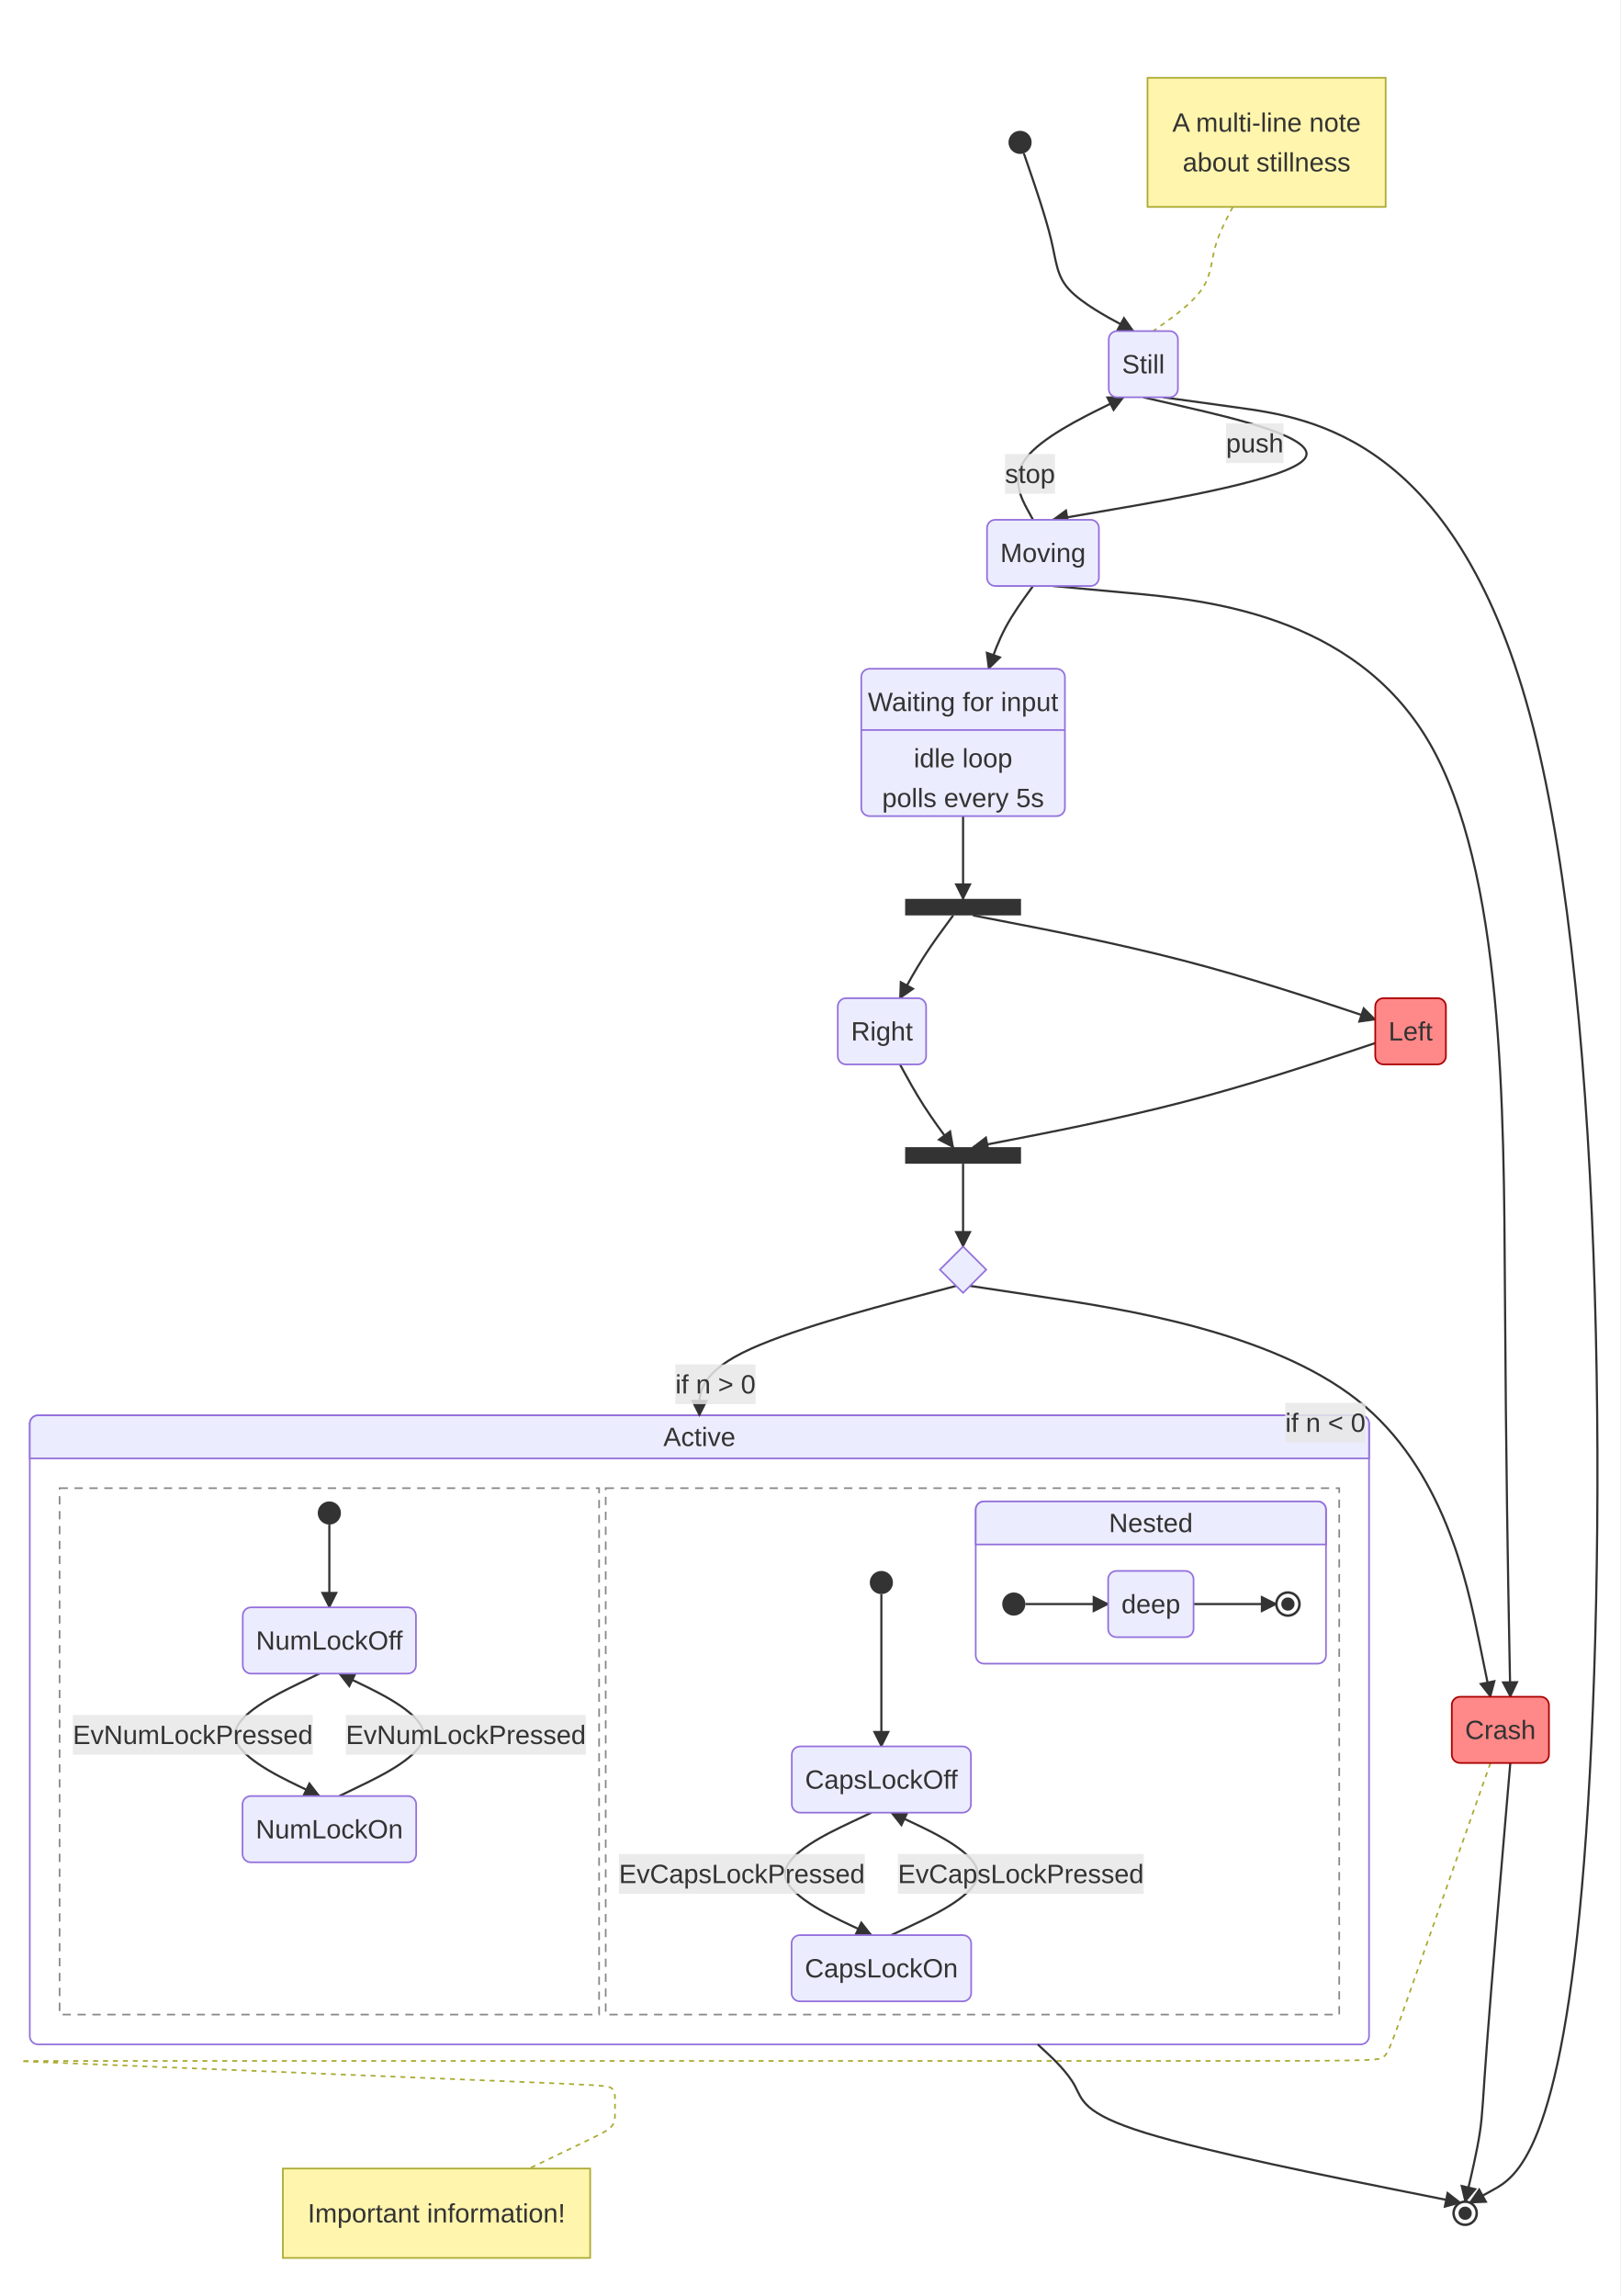
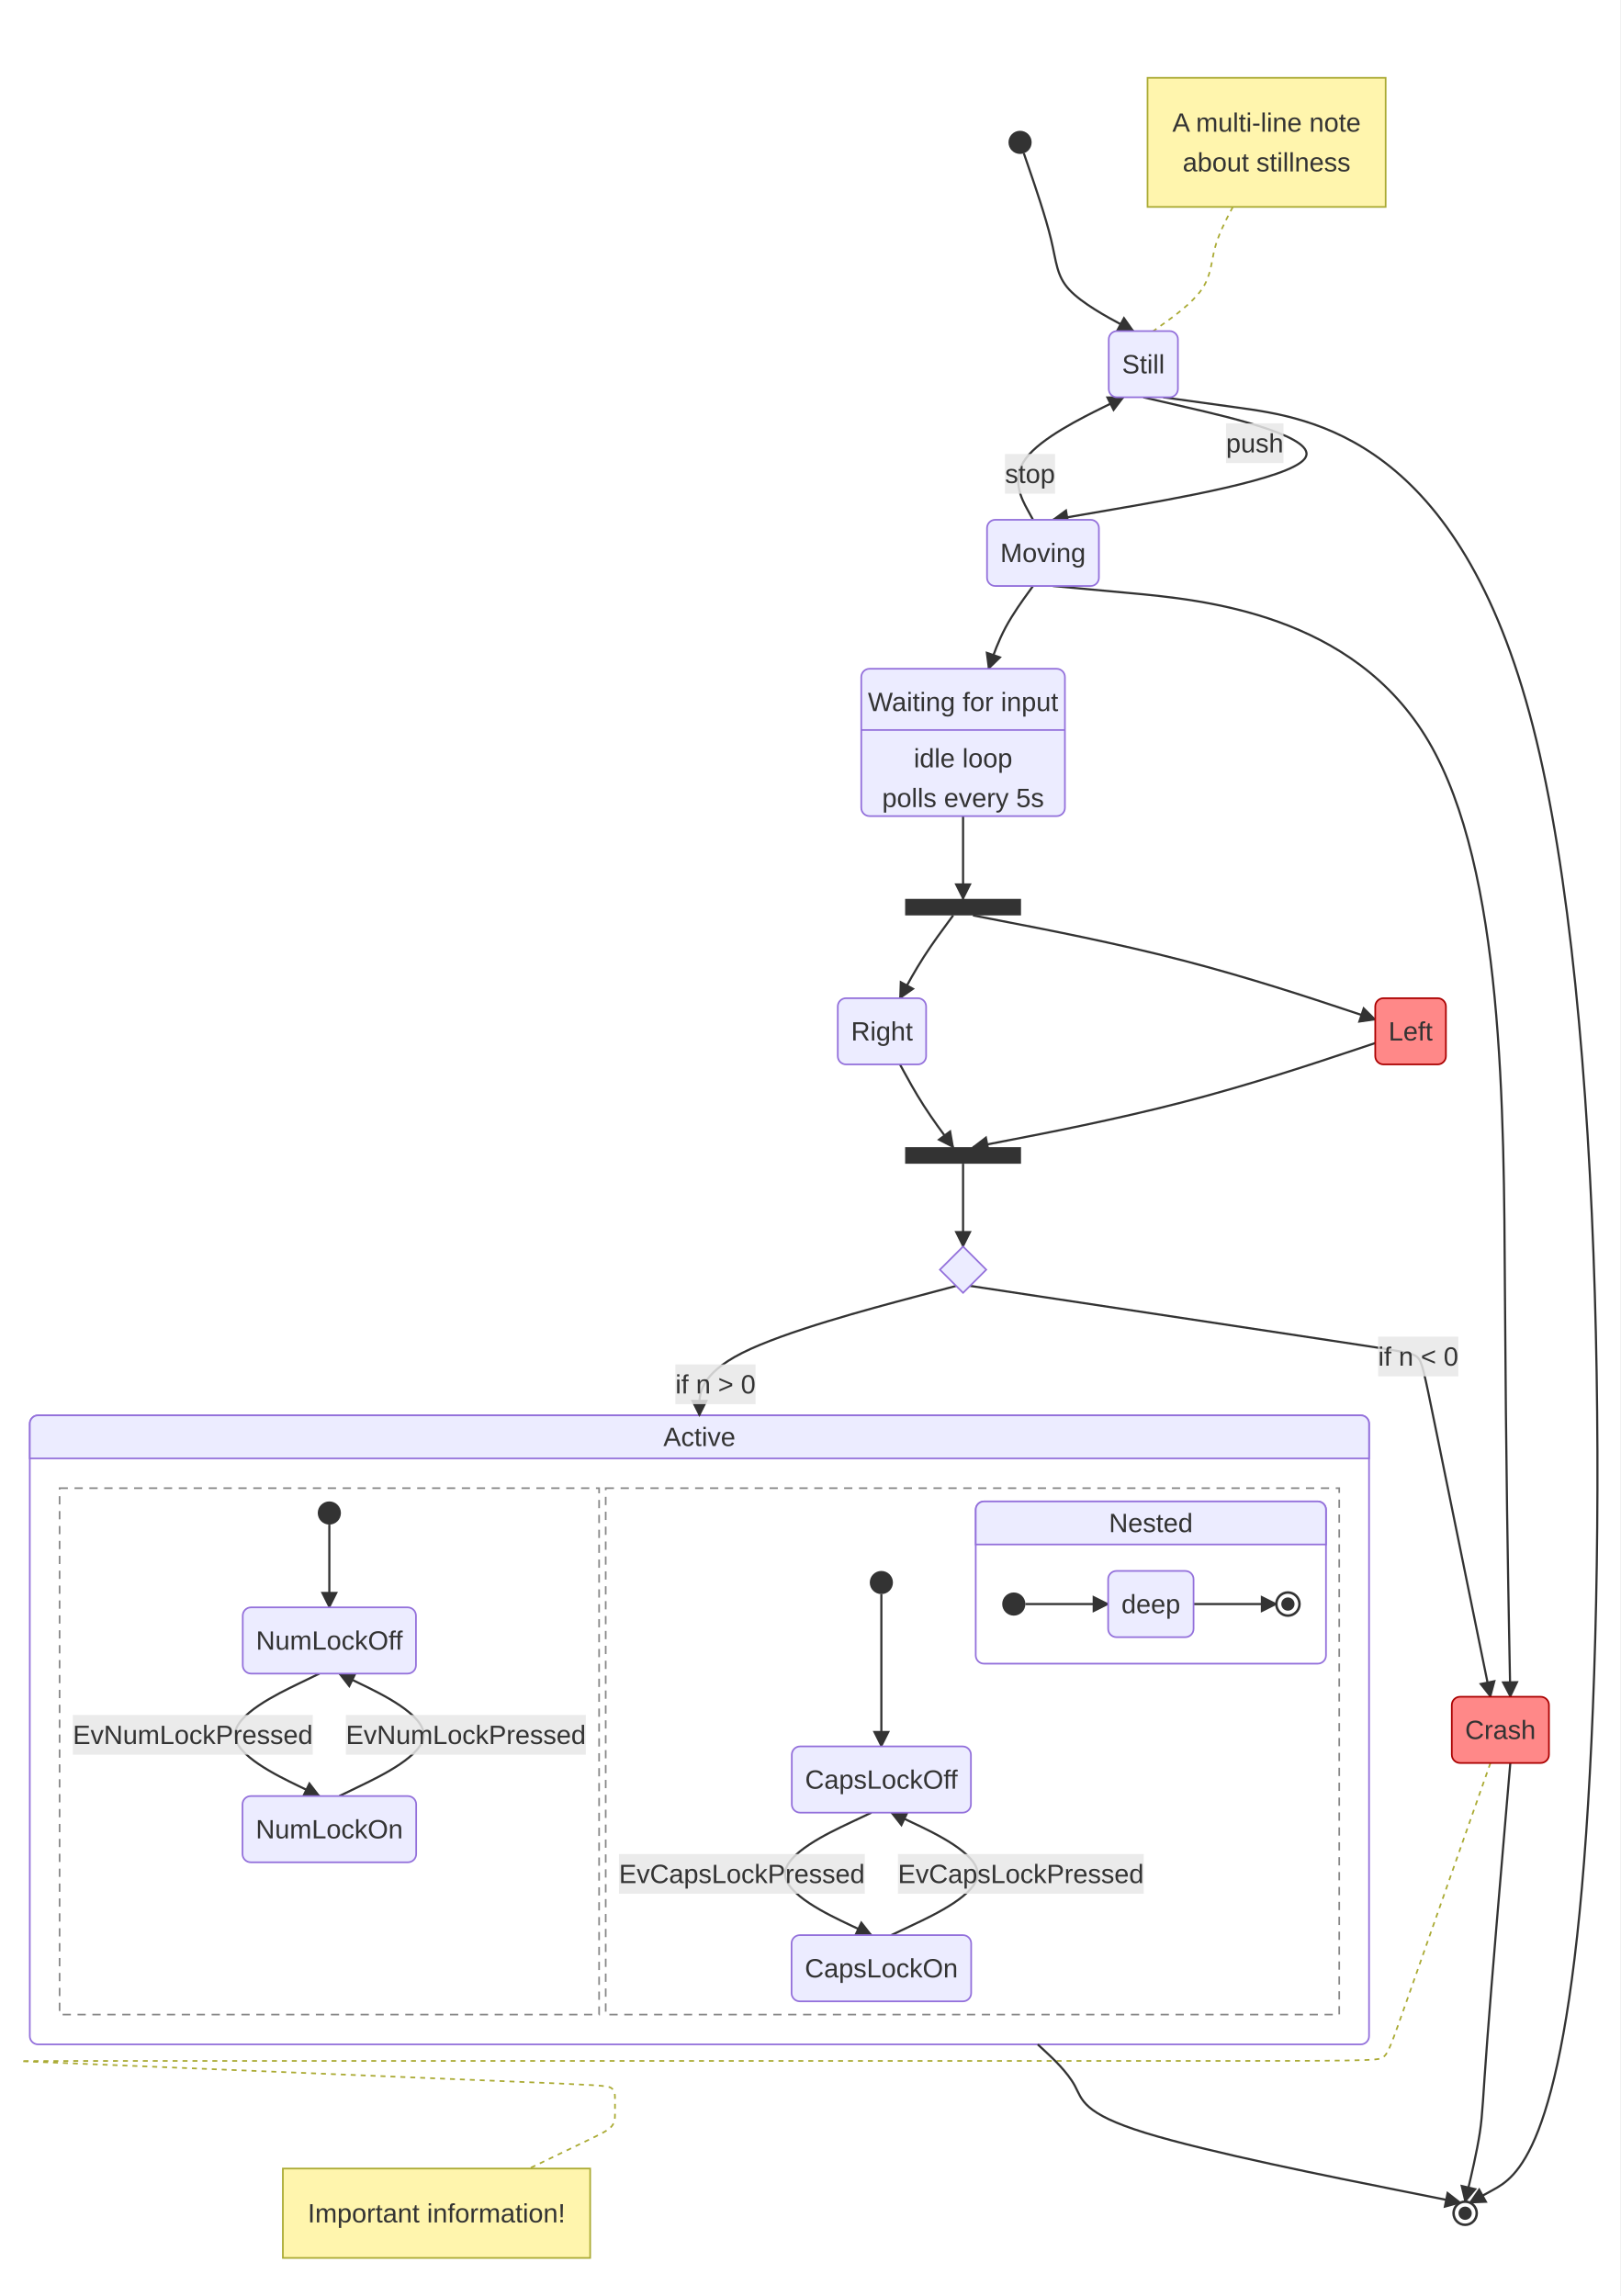
<svg xmlns="http://www.w3.org/2000/svg" id="mermaid" class="statediagram" width="978.7" height="1387" viewBox="-146.17 -22 978.7 1387" role="graphics-document document" aria-roledescription="statediagram">
  <style>#mermaid{font-family:"trebuchet ms",verdana,arial,sans-serif;font-size:16px;fill:#333;}#mermaid .st{fill:#ECECFF;stroke:#9370DB;stroke-width:1px;}#mermaid .bar,#mermaid .start{fill:#333;stroke:none;}#mermaid .endo{fill:#fff;stroke:#333;stroke-width:1.5px;}#mermaid .endi{fill:#333;}#mermaid .choice{fill:#ECECFF;stroke:#9370DB;stroke-width:1px;}#mermaid .comp{fill:#fff;stroke:#9370DB;stroke-width:1px;}#mermaid .comp-t{fill:#ECECFF;stroke:#9370DB;stroke-width:1px;}#mermaid .region{fill:none;stroke:#888;stroke-width:1px;stroke-dasharray:5,4;}#mermaid .div{stroke:#9370DB;stroke-width:1px;}#mermaid .tr{fill:none;stroke:#333;stroke-width:1.3px;}#mermaid .lbl{fill:#e8e8e8;opacity:0.85;}#mermaid .note{fill:#fff5ad;stroke:#aaaa33;stroke-width:1px;}#mermaid .note-l{stroke:#aaaa33;stroke-width:1px;stroke-dasharray:3,3;}</style>
  <rect x="-146.17" y="-22" width="978.7" height="1387" fill="white" />
  <defs>
    <marker id="st-arrow" viewBox="0 0 10 10" refX="9" refY="5" markerWidth="8" markerHeight="8" orient="auto">
      <path d="M0,0 L10,5 L0,10 z" fill="#333" />
    </marker>
  </defs>
  <rect class="comp" x="-128.17" y="833" width="809.02" height="380" rx="5" />
  <path class="comp-t" d="M-128.17,859 v-21 a5,5 0 0 1 5,-5 h799.02 a5,5 0 0 1 5,5 v21 z" />
  <text x="276.34" y="846" text-anchor="middle" dominant-baseline="central">Active</text>
  <rect class="region" x="-110.17" y="877" width="325.91" height="318" />
  <rect class="region" x="219.73" y="877" width="443.11" height="318" />
  <rect class="comp" x="443.25" y="885" width="211.59" height="98" rx="5" />
  <path class="comp-t" d="M443.25,911 v-21 a5,5 0 0 1 5,-5 h201.59 a5,5 0 0 1 5,5 v21 z" />
  <text x="549.05" y="898" text-anchor="middle" dominant-baseline="central">Nested</text>
  <path class="note-l" fill="none" d="M598.57,103L596.39,107.17C594.21,111.33 589.86,119.67 587.68,128C585.5,136.33 585.5,144.67 579.67,153C573.83,161.33 562.17,169.67 556.33,173.83L550.5,178" />
  <path class="note-l" fill="none" d="M754.19,1043L744.4,1070.8C734.62,1098.6 715.06,1154.2 704.5,1184.2C693.94,1214.2 692.39,1218.6 689.28,1220.8C686.18,1223 681.51,1223 545.67,1223C409.84,1223 142.83,1223 7,1223C-128.84,1223 -133.51,1223 -133.51,1223.1C-133.51,1223.19 -128.85,1223.38 -70.59,1225.79C-12.34,1228.19 99.5,1232.81 157.76,1235.21C216.01,1237.62 220.67,1237.81 223,1239.29C225.34,1240.78 225.34,1243.56 225.34,1246.33C225.34,1249.11 225.34,1251.89 225.34,1254.67C225.34,1257.44 225.34,1260.22 223.23,1262.62C221.13,1265.03 216.93,1267.05 208.29,1271.22C199.65,1275.39 186.58,1281.69 180.04,1284.85L173.5,1288" />
  <path class="tr" d="M472.31,70.62L475.6,80.18C478.89,89.75 485.46,108.87 488.75,122.6C492.04,136.33 492.04,144.67 499.78,153C507.53,161.33 523.01,169.67 530.76,173.83L538.5,178" marker-end="url(#st-arrow)" />
  <path class="tr" d="M556.5,218L601.17,224.17C645.84,230.33 735.19,242.67 779.86,416.83C824.53,591 824.53,927 810.74,1102.6C796.94,1278.21 769.36,1293.41 755.56,1301.01L741.77,1308.62" marker-end="url(#st-arrow)" />
  <path class="tr" d="M544.5,218L571.17,224.17C597.83,230.33 651.17,242.67 642.06,255C632.96,267.33 561.41,279.67 525.64,285.83L489.87,292" marker-end="url(#st-arrow)" />
  <path class="tr" d="M477.87,292L474.49,285.83C471.12,279.67 464.38,267.33 473.48,255C482.59,242.67 507.54,230.33 520.02,224.17L532.5,218" marker-end="url(#st-arrow)" />
  <path class="tr" d="M489.87,332L535.27,336.17C580.67,340.33 671.47,348.67 716.88,426C762.28,503.33 762.28,649.67 762.93,757.33C763.58,865 764.88,934 765.54,968.5L766.19,1003" marker-end="url(#st-arrow)" />
  <path class="tr" d="M766.19,1043L763.41,1075.5C760.64,1108 755.09,1173 752.32,1209.67C749.54,1246.33 749.54,1254.67 747.77,1266.33C745.99,1278 742.45,1293 740.67,1300.5L738.9,1308" marker-end="url(#st-arrow)" />
  <path class="tr" d="M477.87,332L474.85,336.17C471.82,340.33 465.78,348.67 461.31,357C456.85,365.33 453.95,373.67 452.51,377.83L451.06,382" marker-end="url(#st-arrow)" />
  <path class="tr" d="M435.61,471L435.61,521" marker-end="url(#st-arrow)" />
  <path class="tr" d="M441.61,531L463.14,535.17C484.67,539.33 527.72,547.67 568.22,558.15C608.71,568.63 646.65,581.26 665.62,587.58L684.59,593.89" marker-end="url(#st-arrow)" />
  <path class="tr" d="M429.61,531L426.53,535.17C423.44,539.33 417.28,547.67 411.92,556C406.57,564.33 402.03,572.67 399.76,576.83L397.49,581" marker-end="url(#st-arrow)" />
  <path class="tr" d="M684.59,608.11L665.62,614.42C646.65,620.74 608.71,633.37 568.22,643.85C527.72,654.33 484.67,662.67 463.14,666.83L441.61,671" marker-end="url(#st-arrow)" />
  <path class="tr" d="M397.49,621L399.76,625.17C402.03,629.33 406.57,637.67 411.92,646C417.28,654.33 423.44,662.67 426.53,666.83L429.61,671" marker-end="url(#st-arrow)" />
  <path class="tr" d="M435.61,681L435.61,731" marker-end="url(#st-arrow)" />
  <path class="tr" d="M431.41,754.8L405.57,761.67C379.72,768.53 328.03,782.27 302.18,795.3C276.34,808.33 276.34,820.67 276.34,826.83L276.34,833" marker-end="url(#st-arrow)" />
-   <path class="tr" d="M439.81,754.8L485.17,761.67C530.52,768.53 621.23,782.27 673.62,823.63C726.02,865 740.1,934 747.15,968.5L754.19,1003" marker-end="url(#st-arrow)" />
+   <path class="tr" d="M439.81,754.8L482.86,761.32C525.91,767.83 612,780.87 657.35,787.74C702.71,794.6 707.32,795.3 710.09,797.94C712.87,800.57 713.8,805.14 720.84,839.64C727.88,874.14 741.04,938.57 747.61,970.79L754.19,1003" marker-end="url(#st-arrow)" />
  <path class="tr" d="M480.72,1213L485.21,1217.17C489.69,1221.33 498.65,1229.67 503.13,1238C507.62,1246.33 507.62,1254.67 545.69,1266.44C583.75,1278.21 659.89,1293.41 697.96,1301.01L736.03,1308.62" marker-end="url(#st-arrow)" />
  <rect class="lbl" x="594.47" y="233.75" width="34.7" height="24" />
  <text x="611.82" y="245.75" text-anchor="middle" dominant-baseline="central">push</text>
  <rect class="lbl" x="460.94" y="252.25" width="30.25" height="24" />
  <text x="476.06" y="264.25" text-anchor="middle" dominant-baseline="central">stop</text>
  <rect class="lbl" x="261.79" y="802.24" width="48.48" height="24" />
  <text x="286.03" y="814.24" text-anchor="middle" dominant-baseline="central">if n &gt; 0</text>
-   <rect class="lbl" x="630.22" y="825.45" width="48.48" height="24" />
-   <text x="654.47" y="837.45" text-anchor="middle" dominant-baseline="central">if n &lt; 0</text>
+   <rect class="lbl" x="686.31" y="785.45" width="48.48" height="24" />
+   <text x="710.55" y="797.45" text-anchor="middle" dominant-baseline="central">if n &lt; 0</text>
  <path class="tr" d="M52.78,899L52.78,949" marker-end="url(#st-arrow)" />
  <path class="tr" d="M46.78,989L34.04,995.17C21.29,1001.33 -4.2,1013.67 -4.2,1026C-4.2,1038.33 21.29,1050.67 34.04,1056.83L46.78,1063" marker-end="url(#st-arrow)" />
  <path class="tr" d="M58.78,1063L71.53,1056.83C84.27,1050.67 109.77,1038.33 109.77,1026C109.77,1013.67 84.27,1001.33 71.53,995.17L58.78,989" marker-end="url(#st-arrow)" />
  <rect class="lbl" x="-102.17" y="1014" width="144.95" height="24" />
  <text x="-29.7" y="1026" text-anchor="middle" dominant-baseline="central">EvNumLockPressed</text>
  <rect class="lbl" x="62.78" y="1014" width="144.95" height="24" />
  <text x="135.26" y="1026" text-anchor="middle" dominant-baseline="central">EvNumLockPressed</text>
  <path class="tr" d="M386.25,941L386.25,1033" marker-end="url(#st-arrow)" />
  <path class="tr" d="M380.25,1073L367.21,1079.17C354.16,1085.33 328.08,1097.67 328.08,1110C328.08,1122.33 354.16,1134.67 367.21,1140.83L380.25,1147" marker-end="url(#st-arrow)" />
  <path class="tr" d="M392.25,1147L405.29,1140.83C418.34,1134.67 444.42,1122.33 444.42,1110C444.42,1097.67 418.34,1085.33 405.29,1079.17L392.25,1073" marker-end="url(#st-arrow)" />
  <rect class="lbl" x="227.73" y="1098" width="148.52" height="24" />
  <text x="301.99" y="1110" text-anchor="middle" dominant-baseline="central">EvCapsLockPressed</text>
  <rect class="lbl" x="396.25" y="1098" width="148.52" height="24" />
  <text x="470.51" y="1110" text-anchor="middle" dominant-baseline="central">EvCapsLockPressed</text>
  <path class="tr" d="M473.25,947L523.25,947" marker-end="url(#st-arrow)" />
  <path class="tr" d="M574.84,947L624.84,947" marker-end="url(#st-arrow)" />
  <circle class="start" cx="470.04" cy="64" r="7" />
  <rect class="st" x="523.61" y="178" width="41.78" height="40" rx="5" />
  <text x="544.5" y="198" text-anchor="middle" dominant-baseline="central">Still</text>
  <circle class="endo" cx="738.9" cy="1315" r="7" />
  <circle class="endi" cx="738.9" cy="1315" r="4" />
  <rect class="st" x="450.08" y="292" width="67.58" height="40" rx="5" />
  <text x="483.87" y="312" text-anchor="middle" dominant-baseline="central">Moving</text>
  <rect class="st" x="730.84" y="1003" width="58.69" height="40" rx="5" style="fill:#f88;stroke:#a00" />
  <text x="760.19" y="1023" text-anchor="middle" dominant-baseline="central">Crash</text>
  <rect class="st" x="374.11" y="382" width="123.02" height="89" rx="5" />
  <text x="435.61" y="402" text-anchor="middle" dominant-baseline="central">Waiting for input</text>
  <line class="div" x1="374.11" y1="419" x2="497.12" y2="419" />
  <text x="435.61" y="436" text-anchor="middle" dominant-baseline="central">idle loop</text>
  <text x="435.61" y="460" text-anchor="middle" dominant-baseline="central">polls every 5s</text>
  <rect class="bar" x="400.61" y="521" width="70" height="10" />
  <rect class="st" x="684.59" y="581" width="42.69" height="40" rx="5" style="fill:#f88;stroke:#a00" />
  <text x="705.93" y="601" text-anchor="middle" dominant-baseline="central">Left</text>
  <rect class="st" x="359.92" y="581" width="53.36" height="40" rx="5" />
  <text x="386.6" y="601" text-anchor="middle" dominant-baseline="central">Right</text>
  <rect class="bar" x="400.61" y="671" width="70" height="10" />
  <path class="choice" d="M435.61,731L449.61,745L435.61,759L421.61,745Z" />
  <circle class="start" cx="52.78" cy="892" r="7" />
  <rect class="st" x="0.47" y="949" width="104.63" height="40" rx="5" />
  <text x="52.78" y="969" text-anchor="middle" dominant-baseline="central">NumLockOff</text>
  <rect class="st" x="0.32" y="1063" width="104.92" height="40" rx="5" />
  <text x="52.78" y="1083" text-anchor="middle" dominant-baseline="central">NumLockOn</text>
  <circle class="start" cx="386.25" cy="934" r="7" />
  <rect class="st" x="332.15" y="1033" width="108.2" height="40" rx="5" />
  <text x="386.25" y="1053" text-anchor="middle" dominant-baseline="central">CapsLockOff</text>
  <rect class="st" x="332" y="1147" width="108.5" height="40" rx="5" />
  <text x="386.25" y="1167" text-anchor="middle" dominant-baseline="central">CapsLockOn</text>
  <circle class="start" cx="466.25" cy="947" r="7" />
  <rect class="st" x="523.25" y="927" width="51.59" height="40" rx="5" />
  <text x="549.05" y="947" text-anchor="middle" dominant-baseline="central">deep</text>
  <circle class="endo" cx="631.84" cy="947" r="7" />
  <circle class="endi" cx="631.84" cy="947" r="4" />
  <rect class="note" x="24.71" y="1288" width="185.63" height="54" />
  <text x="117.52" y="1315" text-anchor="middle" dominant-baseline="central">Important information!</text>
  <rect class="note" x="547.04" y="25" width="143.84" height="78" />
  <text x="618.96" y="52" text-anchor="middle" dominant-baseline="central">A multi-line note</text>
  <text x="618.96" y="76" text-anchor="middle" dominant-baseline="central">about stillness</text>
</svg>
